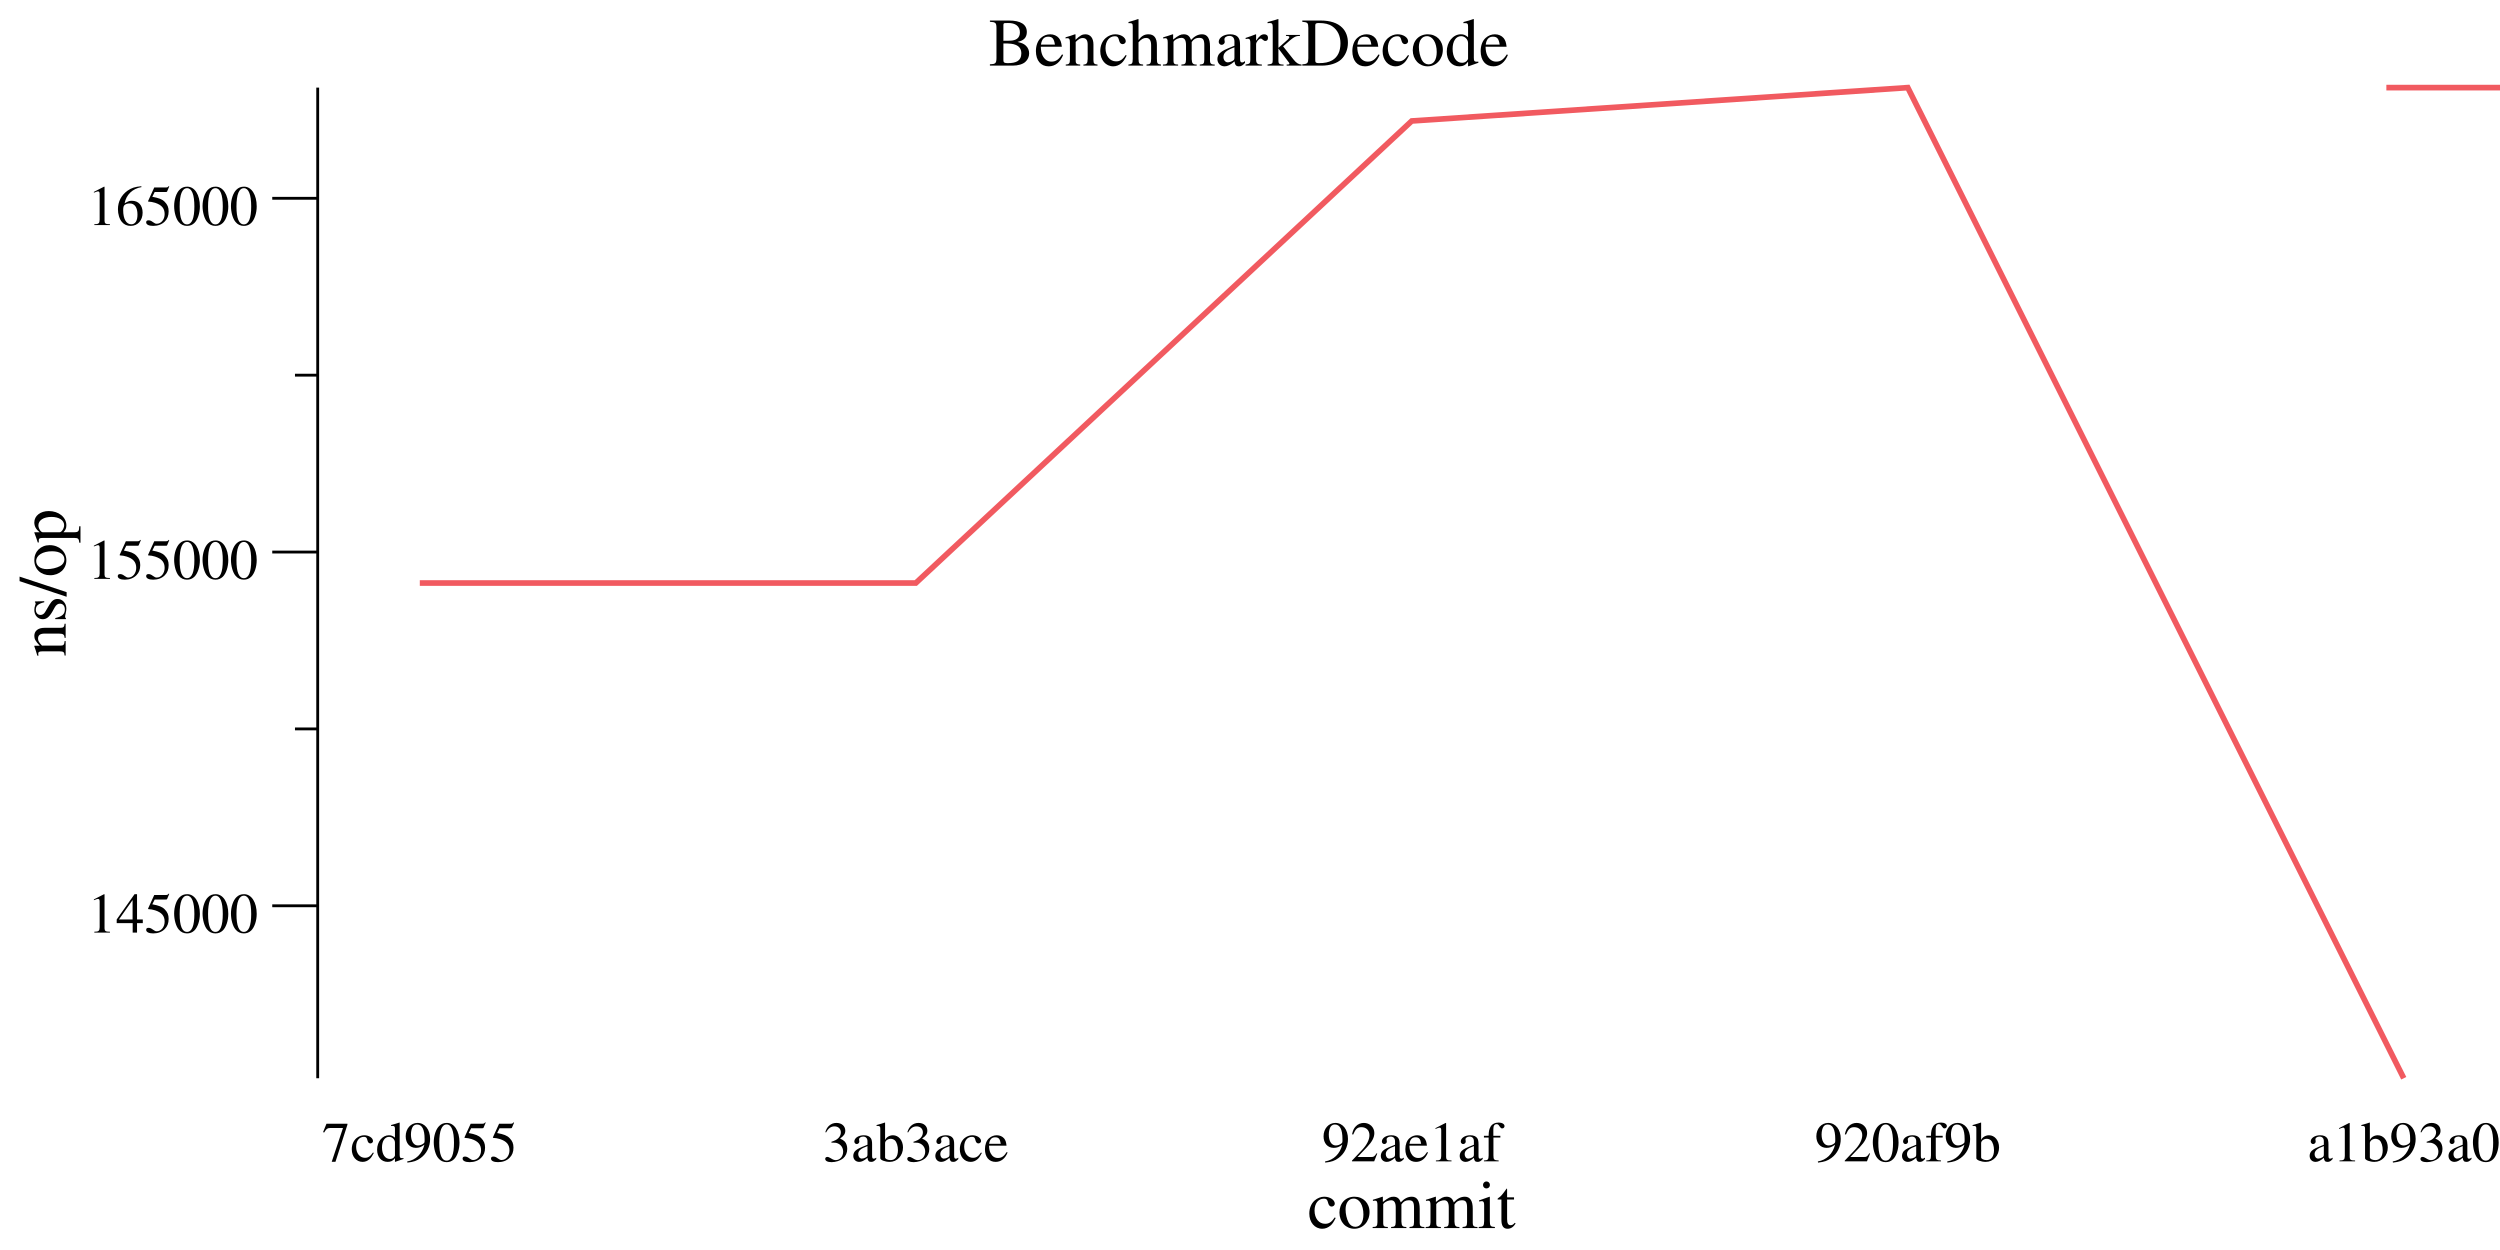
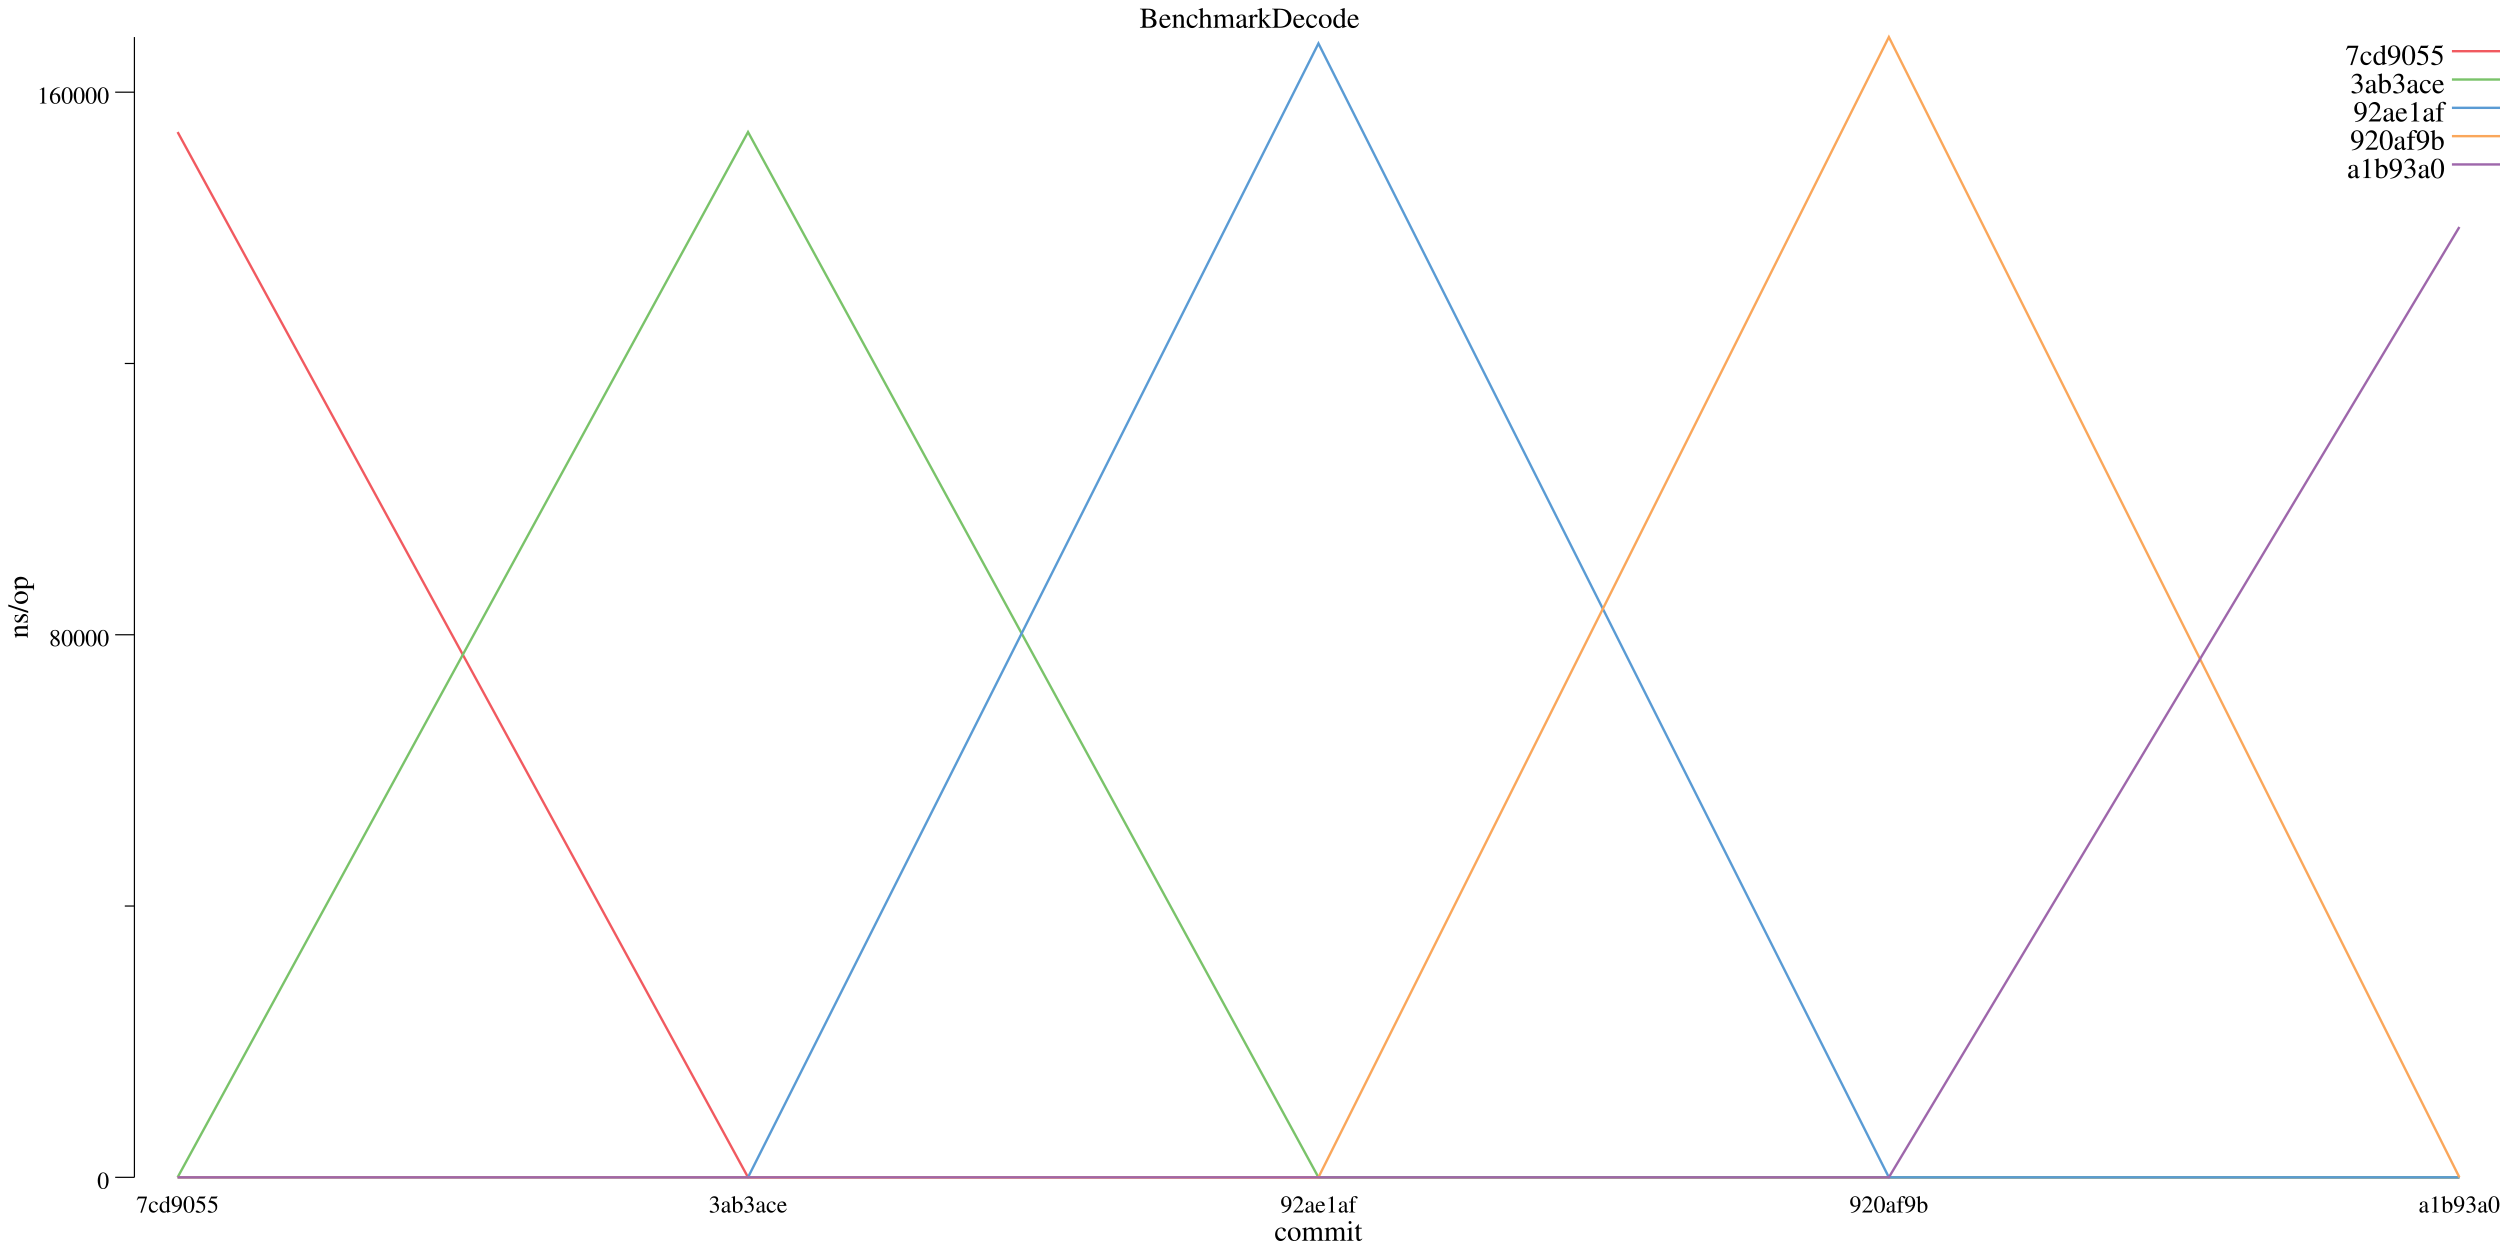
- <svg xmlns="http://www.w3.org/2000/svg" width="440pt" height="220pt" viewBox="0 0 440 220">
-   <g transform="scale(1, -1) translate(0, -220)">
-     <path d="M0,0L440,0L440,220L0,220Z" style="fill:#FFFFFF" />
-     <text x="174.02" y="-208.45" transform="scale(1, -1)" style="font-family:Times;font-weight:normal;font-style:normal;font-size:12px">BenchmarkDecode</text>
-     <text x="230.14" y="-3.861" transform="scale(1, -1)" style="font-family:Times;font-weight:normal;font-style:normal;font-size:12px">commit</text>
+ <svg xmlns="http://www.w3.org/2000/svg" width="1040pt" height="520pt" viewBox="0 0 1040 520">
+   <g transform="scale(1, -1) translate(0, -520)">
+     <path d="M0,0L1040,0L1040,520L0,520Z" style="fill:#FFFFFF" />
+     <text x="474.02" y="-508.45" transform="scale(1, -1)" style="font-family:Times;font-weight:normal;font-style:normal;font-size:12px">BenchmarkDecode</text>
+     <text x="530.14" y="-3.861" transform="scale(1, -1)" style="font-family:Times;font-weight:normal;font-style:normal;font-size:12px">commit</text>
    <text x="56.666" y="-15.602" transform="scale(1, -1)" style="font-family:Times;font-weight:normal;font-style:normal;font-size:10px">7cd9055</text>
-     <text x="144.8" y="-15.602" transform="scale(1, -1)" style="font-family:Times;font-weight:normal;font-style:normal;font-size:10px">3ab3ace</text>
-     <text x="232.65" y="-15.602" transform="scale(1, -1)" style="font-family:Times;font-weight:normal;font-style:normal;font-size:10px">92ae1af</text>
-     <text x="319.38" y="-15.602" transform="scale(1, -1)" style="font-family:Times;font-weight:normal;font-style:normal;font-size:10px">920af9b</text>
-     <text x="406.12" y="-15.602" transform="scale(1, -1)" style="font-family:Times;font-weight:normal;font-style:normal;font-size:10px">a1b93a0</text>
+     <text x="294.8" y="-15.602" transform="scale(1, -1)" style="font-family:Times;font-weight:normal;font-style:normal;font-size:10px">3ab3ace</text>
+     <text x="532.65" y="-15.602" transform="scale(1, -1)" style="font-family:Times;font-weight:normal;font-style:normal;font-size:10px">92ae1af</text>
+     <text x="769.38" y="-15.602" transform="scale(1, -1)" style="font-family:Times;font-weight:normal;font-style:normal;font-size:10px">920af9b</text>
+     <text x="1006.1" y="-15.602" transform="scale(1, -1)" style="font-family:Times;font-weight:normal;font-style:normal;font-size:10px">a1b93a0</text>
    <g transform="rotate(90)">
-       <text x="104.41" y="11.555" transform="scale(1, -1)" style="font-family:Times;font-weight:normal;font-style:normal;font-size:12px">ns/op</text>
+       <text x="254.41" y="11.555" transform="scale(1, -1)" style="font-family:Times;font-weight:normal;font-style:normal;font-size:12px">ns/op</text>
    </g>
-     <text x="15.416" y="-55.861" transform="scale(1, -1)" style="font-family:Times;font-weight:normal;font-style:normal;font-size:10px">145000</text>
-     <text x="15.416" y="-118.12" transform="scale(1, -1)" style="font-family:Times;font-weight:normal;font-style:normal;font-size:10px">155000</text>
-     <text x="15.416" y="-180.38" transform="scale(1, -1)" style="font-family:Times;font-weight:normal;font-style:normal;font-size:10px">165000</text>
-     <path d="M47.916,60.582L55.916,60.582" style="fill:none;stroke:#000000;stroke-width:0.5" />
-     <path d="M47.916,122.84L55.916,122.84" style="fill:none;stroke:#000000;stroke-width:0.5" />
-     <path d="M47.916,185.1L55.916,185.1" style="fill:none;stroke:#000000;stroke-width:0.5" />
-     <path d="M51.916,91.712L55.916,91.712" style="fill:none;stroke:#000000;stroke-width:0.5" />
-     <path d="M51.916,153.97L55.916,153.97" style="fill:none;stroke:#000000;stroke-width:0.5" />
-     <path d="M55.916,30.23L55.916,204.58" style="fill:none;stroke:#000000;stroke-width:0.5" />
-     <path d="M73.885,117.39L161.18,117.39L248.47,198.71L335.77,204.58L423.06,30.23" style="fill:none;stroke:#F15A60" />
-     <path d="M420,204.58L440,204.58" style="fill:none;stroke:#F15A60" />
+     <text x="40.416" y="-25.509" transform="scale(1, -1)" style="font-family:Times;font-weight:normal;font-style:normal;font-size:10px">0</text>
+     <text x="20.416" y="-251.22" transform="scale(1, -1)" style="font-family:Times;font-weight:normal;font-style:normal;font-size:10px">80000</text>
+     <text x="15.416" y="-476.93" transform="scale(1, -1)" style="font-family:Times;font-weight:normal;font-style:normal;font-size:10px">160000</text>
+     <path d="M47.916,30.23L55.916,30.23" style="fill:none;stroke:#000000;stroke-width:0.5" />
+     <path d="M47.916,255.94L55.916,255.94" style="fill:none;stroke:#000000;stroke-width:0.5" />
+     <path d="M47.916,481.65L55.916,481.65" style="fill:none;stroke:#000000;stroke-width:0.5" />
+     <path d="M51.916,143.09L55.916,143.09" style="fill:none;stroke:#000000;stroke-width:0.5" />
+     <path d="M51.916,368.79L55.916,368.79" style="fill:none;stroke:#000000;stroke-width:0.5" />
+     <path d="M55.916,30.23L55.916,504.58" style="fill:none;stroke:#000000;stroke-width:0.5" />
+     <path d="M73.885,465.07L311.18,30.23L548.47,30.23L785.77,30.23L1023.1,30.23" style="fill:none;stroke:#F15A60" />
+     <path d="M73.885,30.23L311.18,465.07L548.47,30.23L785.77,30.23L1023.1,30.23" style="fill:none;stroke:#7AC36A" />
+     <path d="M73.885,30.23L311.18,30.23L548.47,501.92L785.77,30.23L1023.1,30.23" style="fill:none;stroke:#5A9BD4" />
+     <path d="M73.885,30.23L311.18,30.23L548.47,30.23L785.77,504.58L1023.1,30.23" style="fill:none;stroke:#FAA75B" />
+     <path d="M73.885,30.23L311.18,30.23L548.47,30.23L785.77,30.23L1023.1,425.57" style="fill:none;stroke:#9E67AB" />
+     <path d="M1020,498.7L1040,498.7" style="fill:none;stroke:#F15A60" />
+     <text x="975.67" y="-493.03" transform="scale(1, -1)" style="font-family:Times;font-weight:normal;font-style:normal;font-size:12px">7cd9055</text>
+     <path d="M1020,486.92L1040,486.92" style="fill:none;stroke:#7AC36A" />
+     <text x="977.7" y="-481.25" transform="scale(1, -1)" style="font-family:Times;font-weight:normal;font-style:normal;font-size:12px">3ab3ace</text>
+     <path d="M1020,475.14L1040,475.14" style="fill:none;stroke:#5A9BD4" />
+     <text x="979.03" y="-469.47" transform="scale(1, -1)" style="font-family:Times;font-weight:normal;font-style:normal;font-size:12px">92ae1af</text>
+     <path d="M1020,463.36L1040,463.36" style="fill:none;stroke:#FAA75B" />
+     <text x="977.68" y="-457.7" transform="scale(1, -1)" style="font-family:Times;font-weight:normal;font-style:normal;font-size:12px">920af9b</text>
+     <path d="M1020,451.59L1040,451.59" style="fill:none;stroke:#9E67AB" />
+     <text x="976.35" y="-445.92" transform="scale(1, -1)" style="font-family:Times;font-weight:normal;font-style:normal;font-size:12px">a1b93a0</text>
  </g>
</svg>
